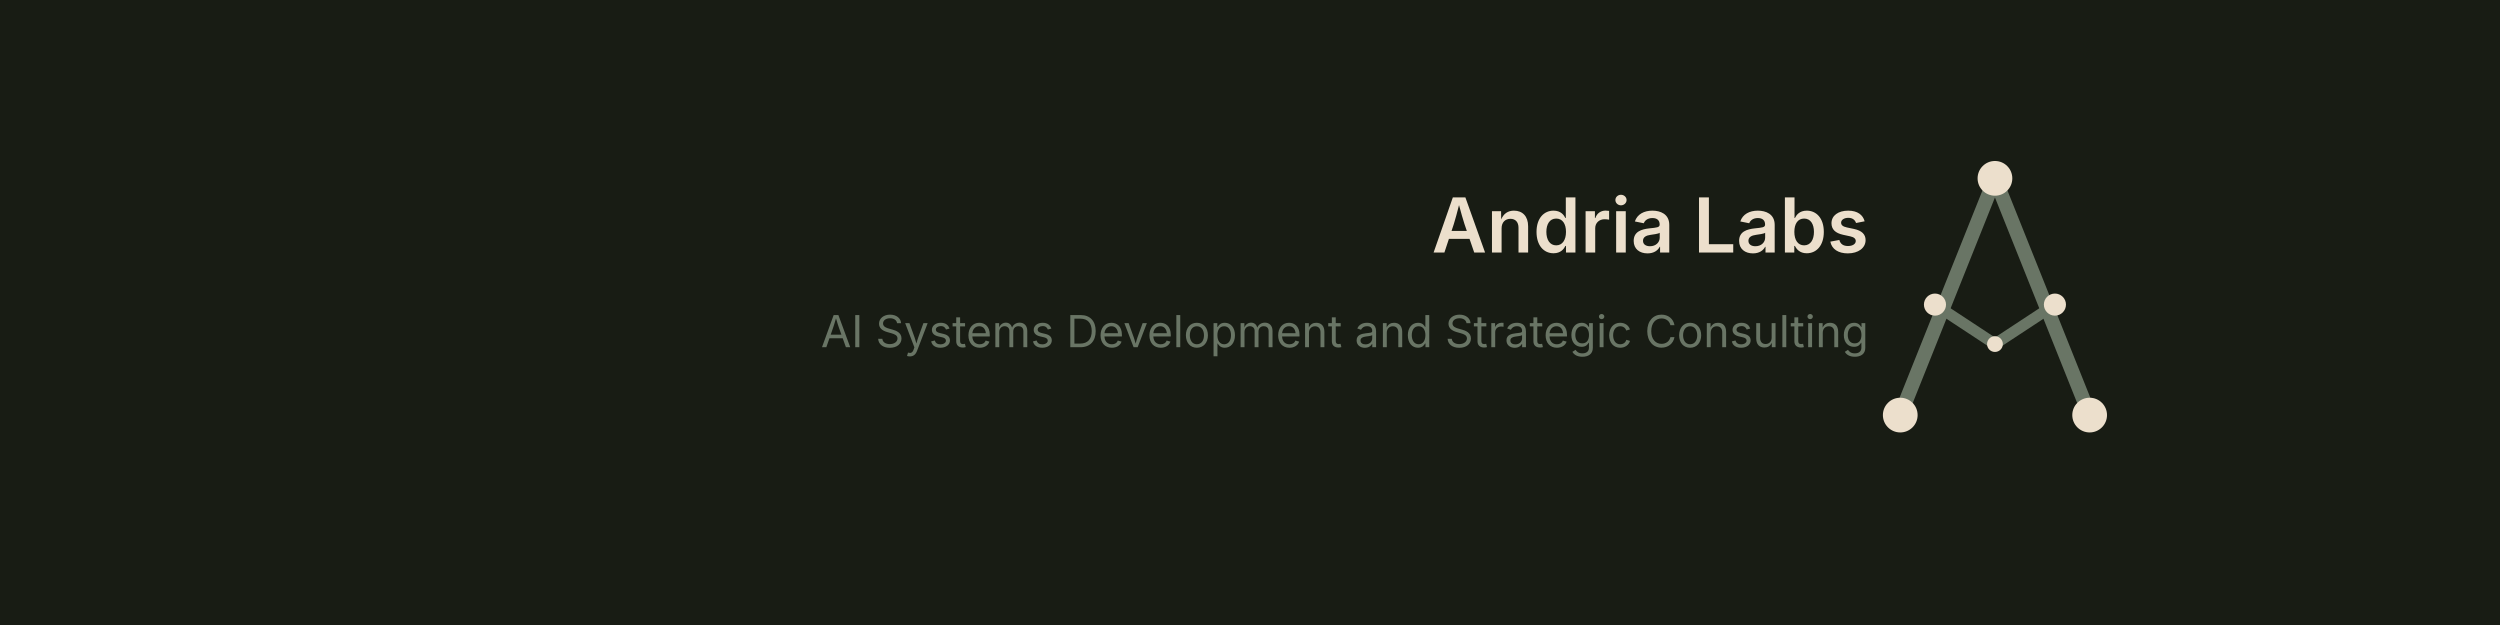
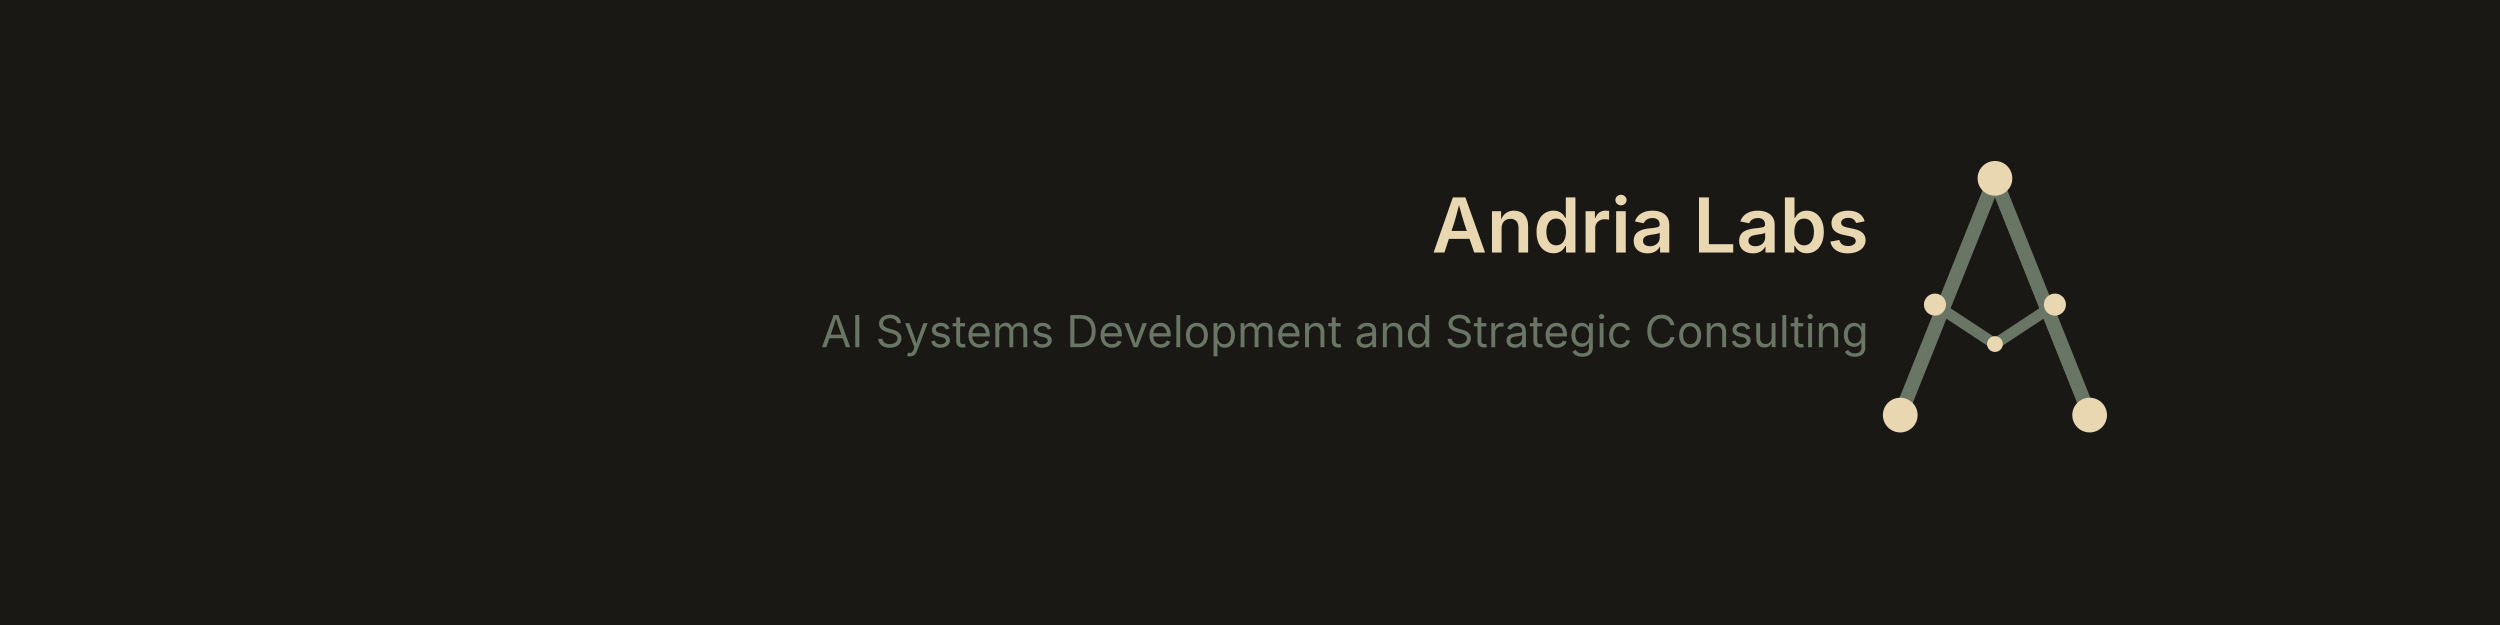
<svg xmlns="http://www.w3.org/2000/svg" width="1584" height="396" viewBox="0 0 1584 396">
-   <rect width="1584" height="396" fill="#181c14" />
+   <rect width="1584" height="396" fill="#1A1814" />
  <g transform="translate(1184, 98)">
    <g stroke="#697565" stroke-linecap="round" stroke-width="9" fill="none">
      <path d="M80 15 20 165M80 15l60 150" />
    </g>
    <g stroke="#697565" stroke-linecap="round" stroke-width="7" fill="none">
      <path d="m80 120-38-25M80 120l38-25" />
    </g>
-     <g fill="#ecdfcc">
+     <g fill="#E8D7B0">
      <circle cx="80" cy="15" r="11" />
      <circle cx="20" cy="165" r="11" />
      <circle cx="140" cy="165" r="11" />
      <circle cx="42" cy="95" r="7" />
      <circle cx="118" cy="95" r="7" />
      <circle cx="80" cy="120" r="5" />
    </g>
  </g>
-   <text x="1184" y="160" font-family="system-ui, -apple-system, sans-serif" font-size="48" font-weight="600" fill="#ecdfcc" text-anchor="end">Andria Labs</text>
+   <text x="1184" y="160" font-family="system-ui, -apple-system, sans-serif" font-size="48" font-weight="600" fill="#E8D7B0" text-anchor="end">Andria Labs</text>
  <text x="1184" y="220" font-family="system-ui, -apple-system, sans-serif" font-size="28" fill="#697565" text-anchor="end">AI Systems Development and Strategic Consulting</text>
</svg>
